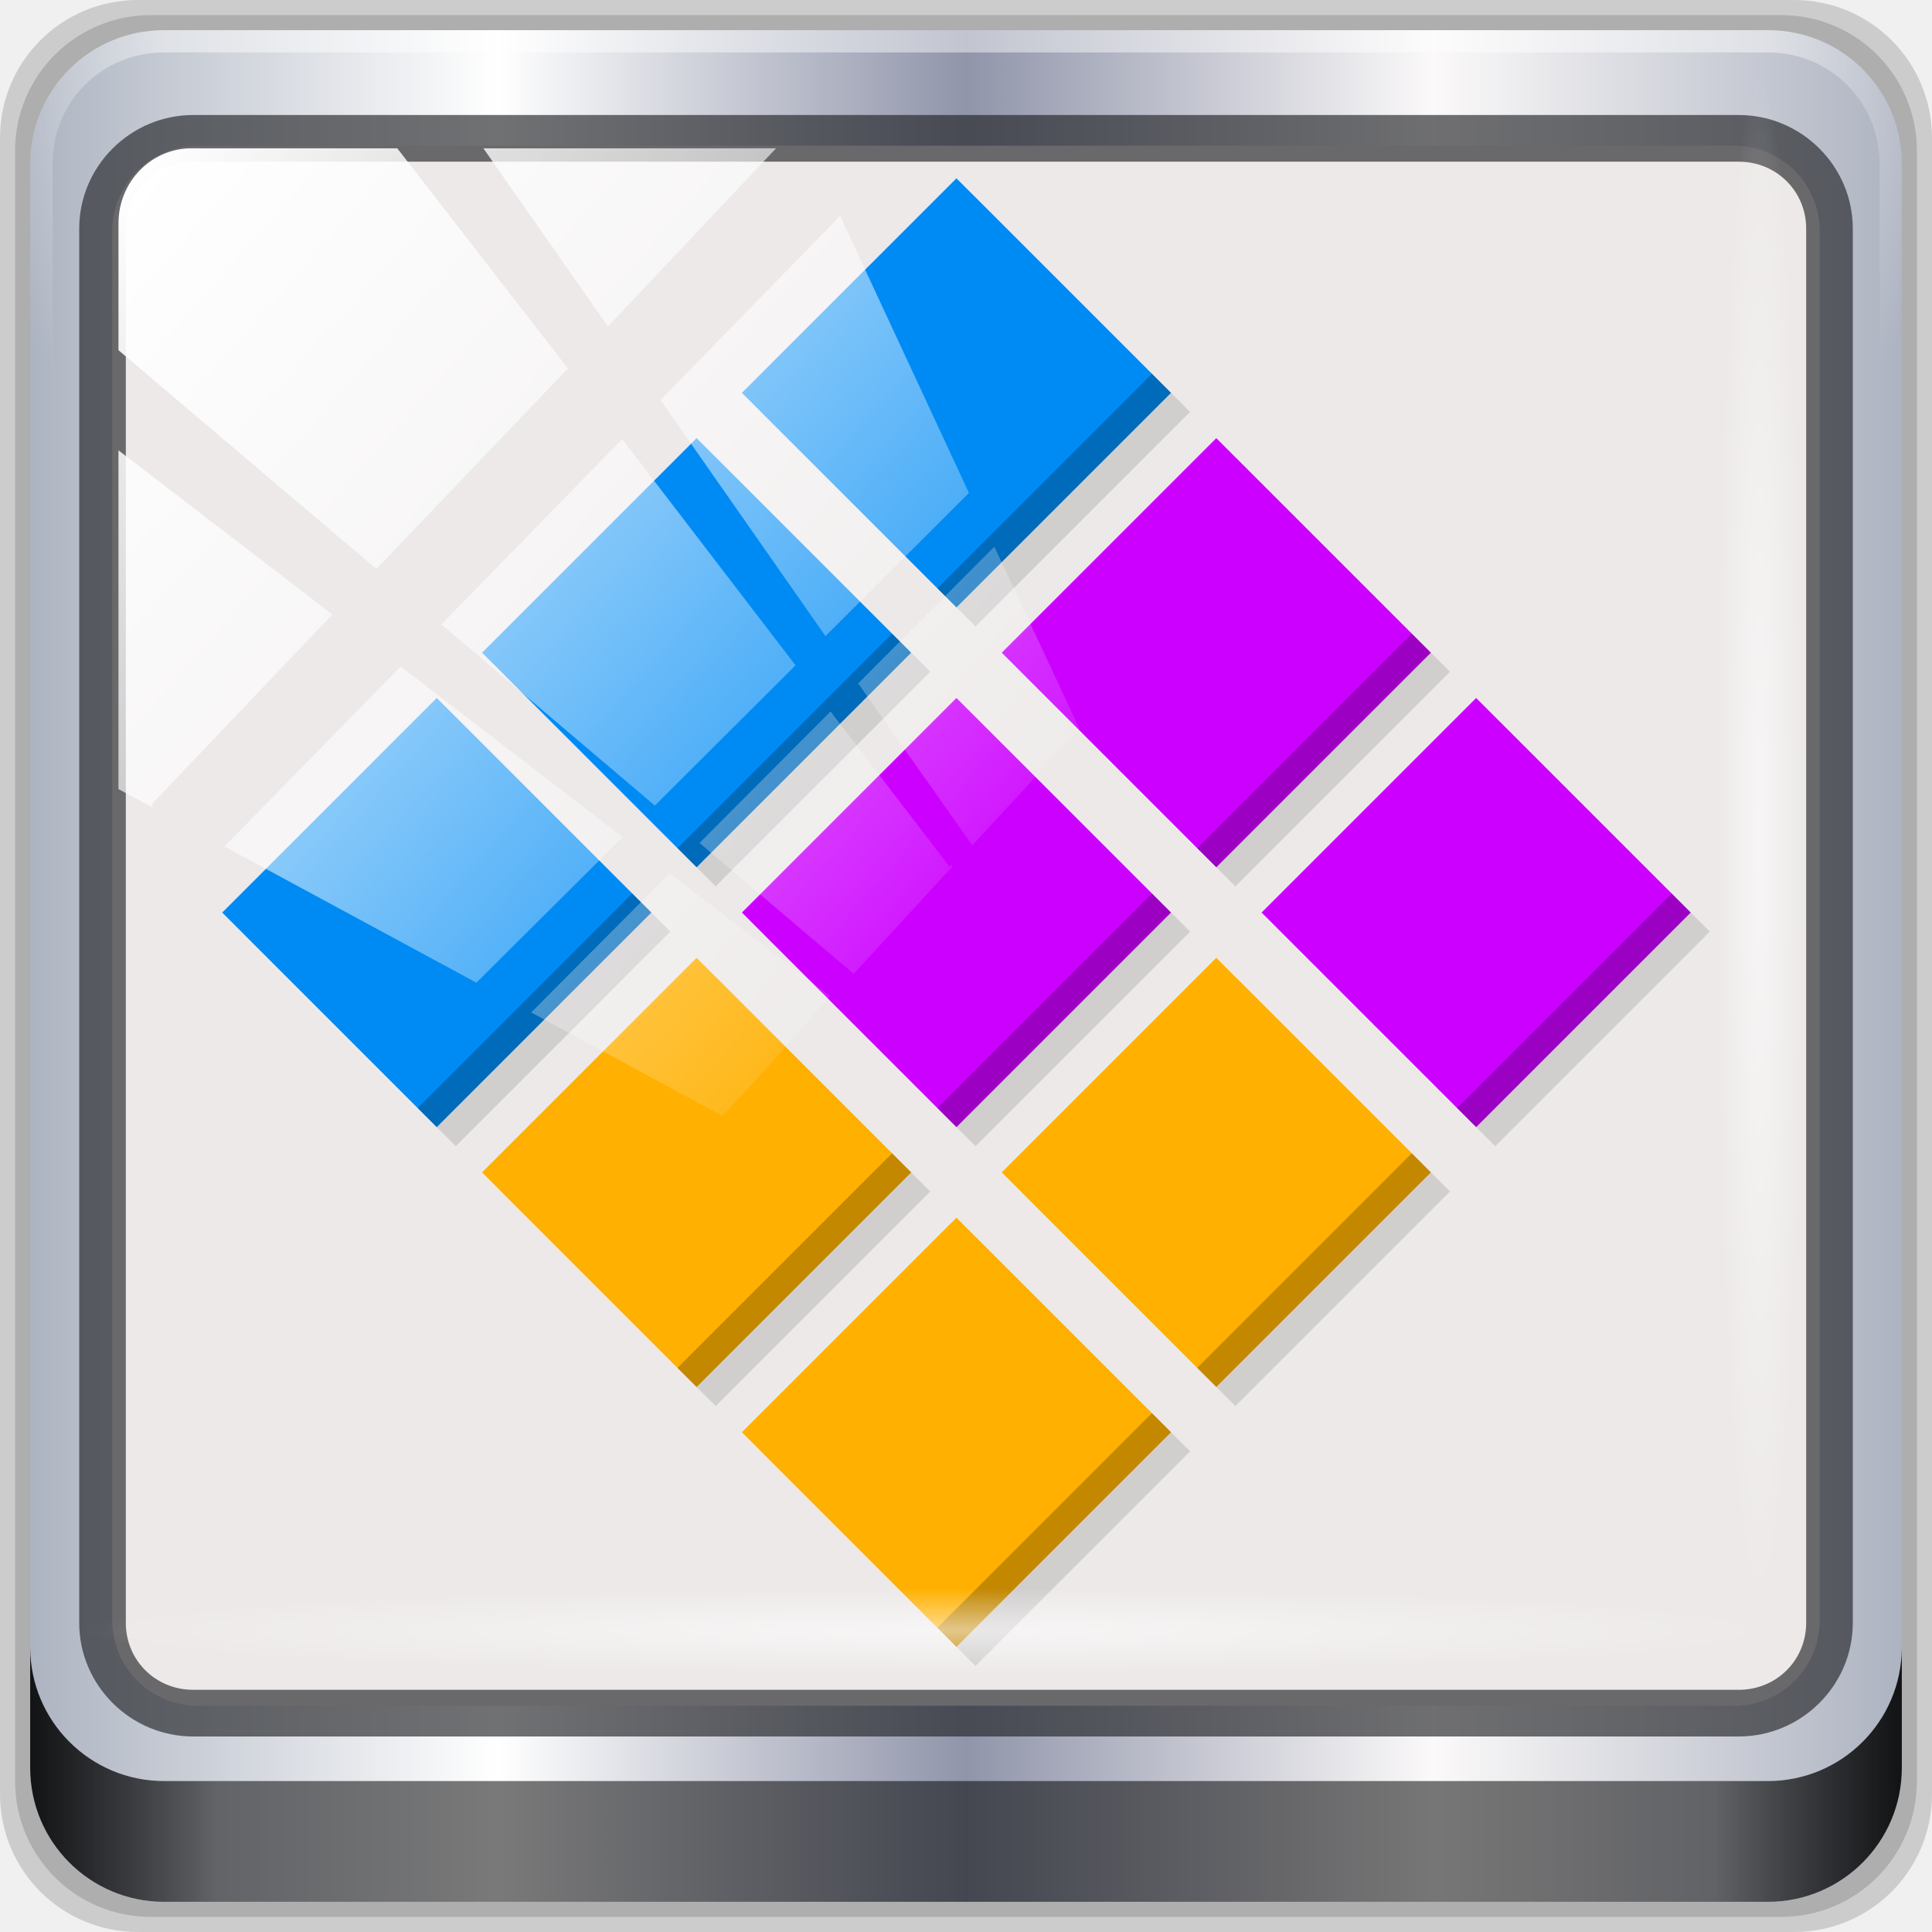
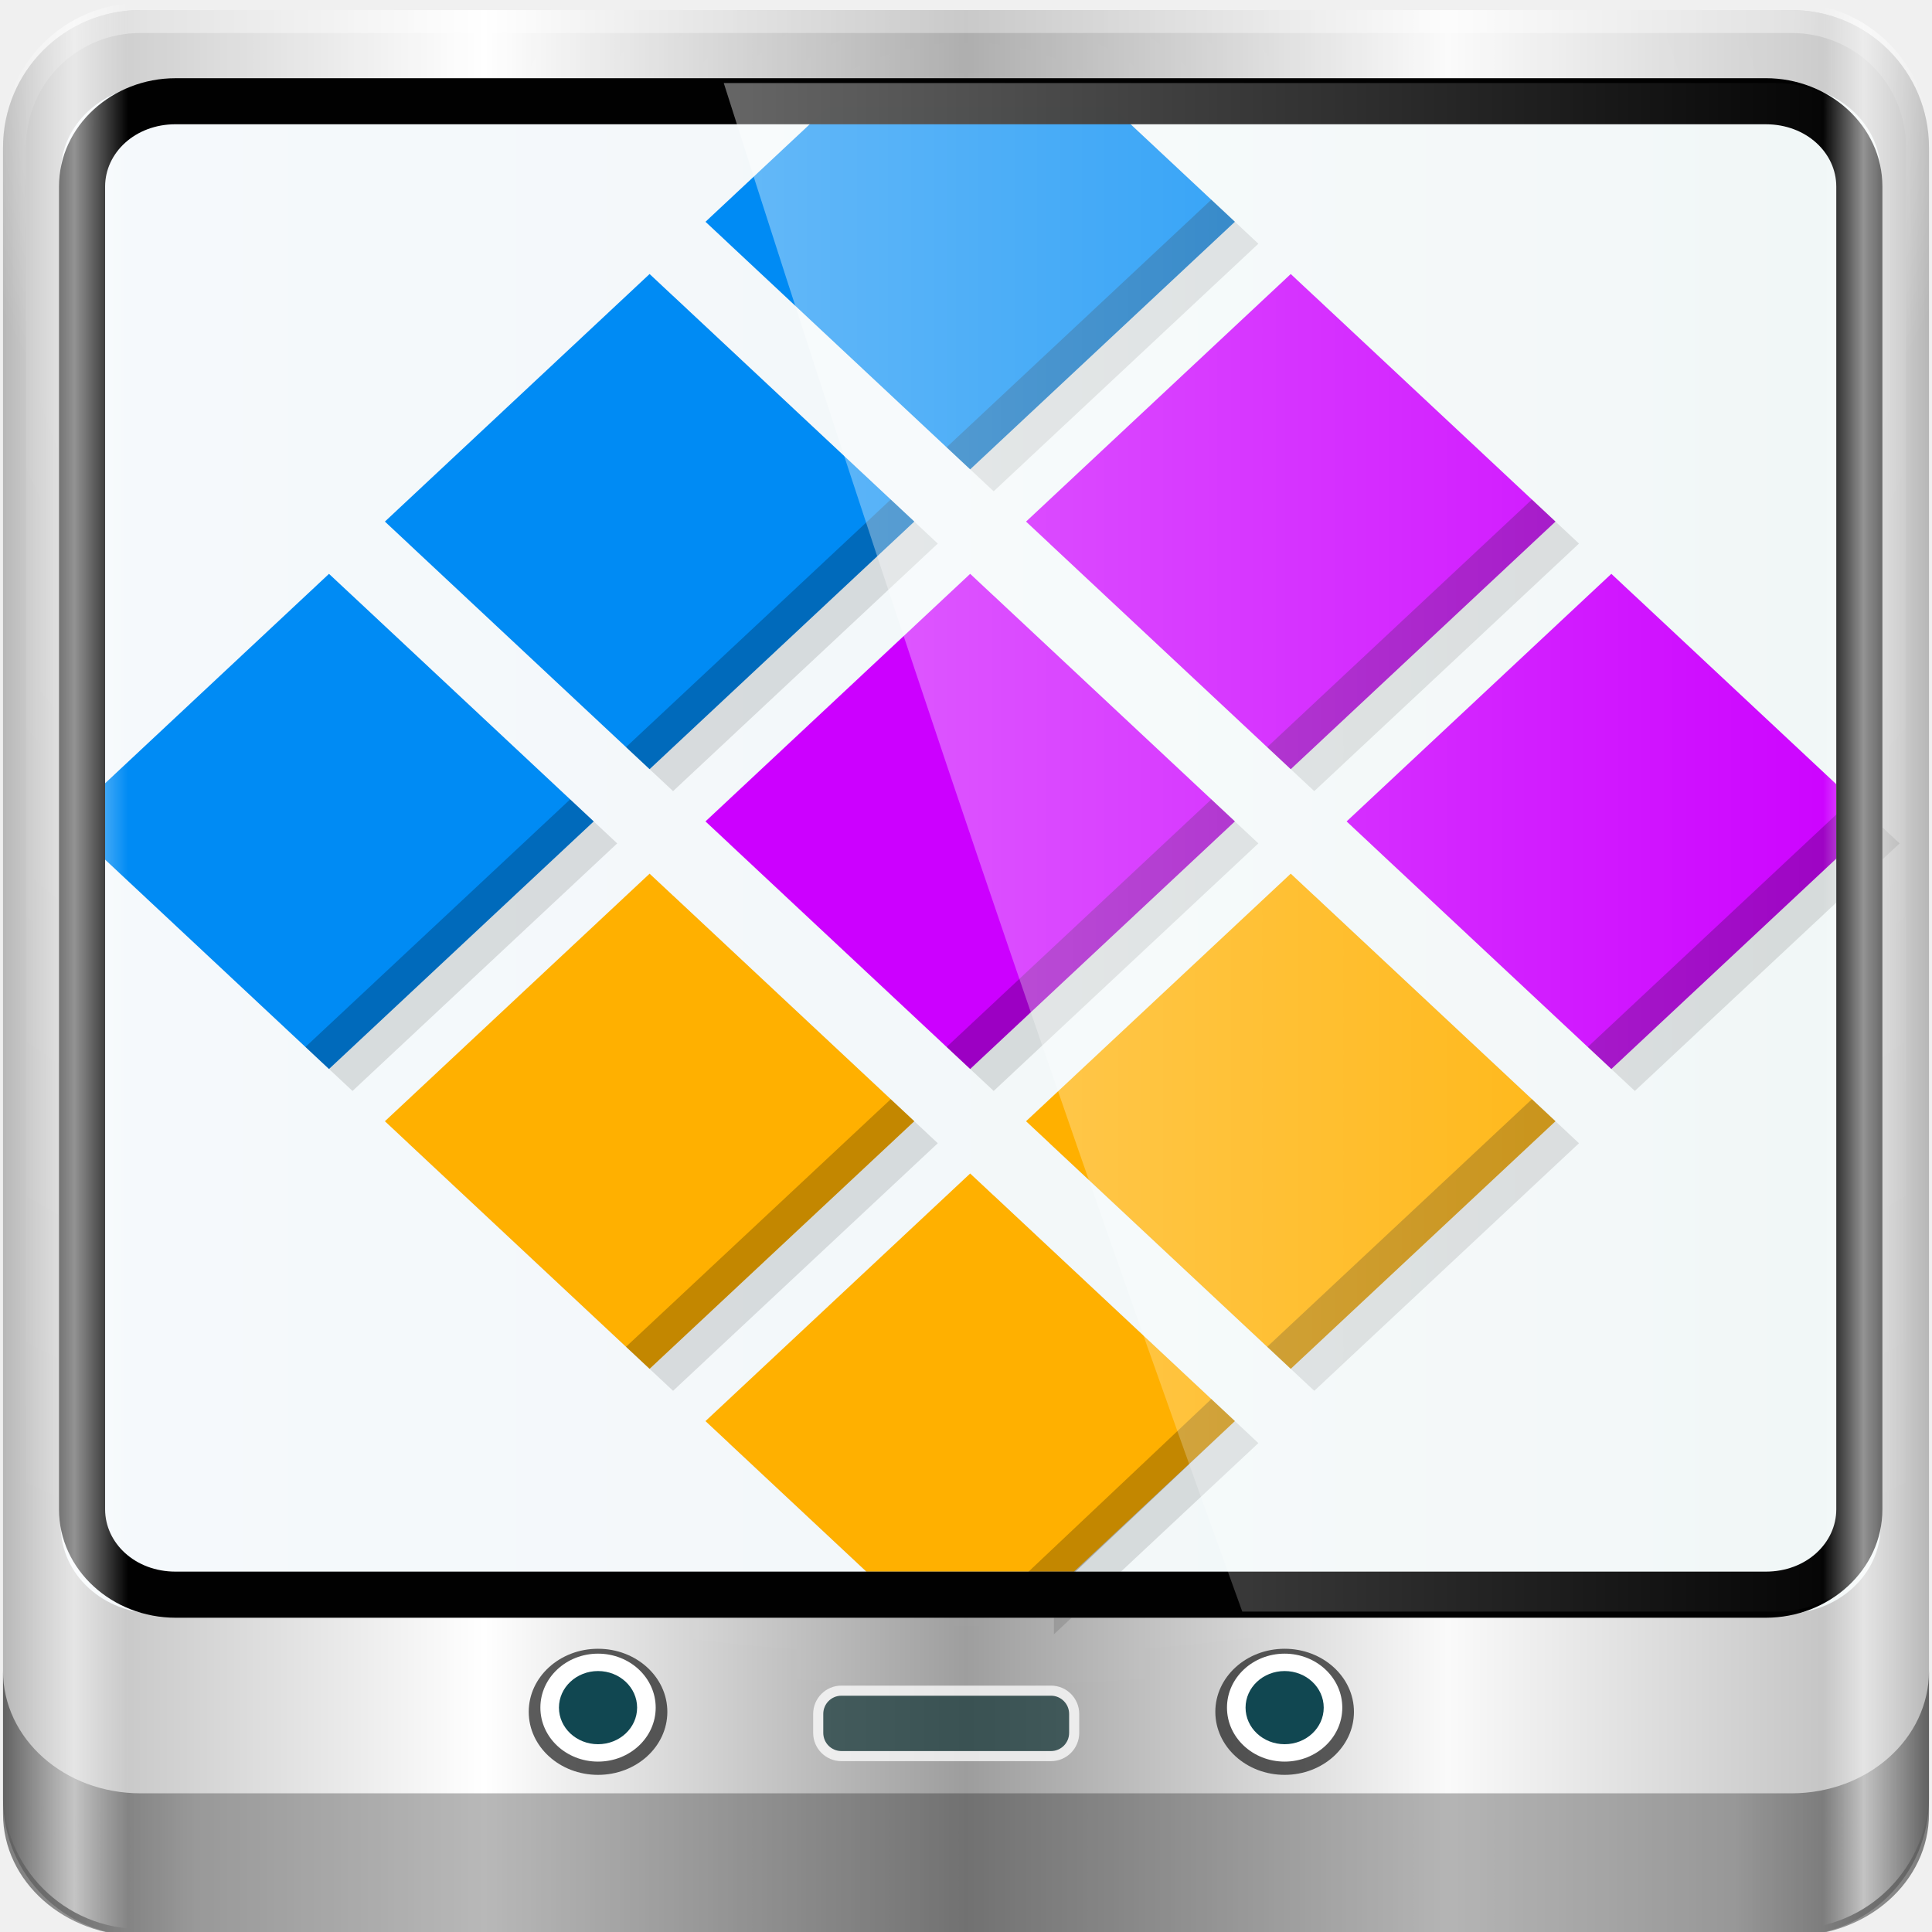
<svg xmlns="http://www.w3.org/2000/svg" xmlns:xlink="http://www.w3.org/1999/xlink" width="96" height="96" id="svg4252" version="1.1">
  <defs id="defs4254">
    <linearGradient id="linearGradient4092">
      <stop style="stop-color:#f6f6f7;stop-opacity:1;" offset="0" id="stop4094" />
      <stop style="stop-color:#d2d2d2;stop-opacity:1;" offset="1" id="stop4096" />
    </linearGradient>
    <linearGradient id="linearGradient5063">
      <stop id="stop5065" offset="0" style="stop-color:#6b9ab0;stop-opacity:1;" />
      <stop id="stop5067" offset="1" style="stop-color:#466b7a;stop-opacity:1;" />
    </linearGradient>
    <linearGradient id="linearGradient5057">
      <stop style="stop-color:#ff830a;stop-opacity:1;" offset="0" id="stop5059" />
      <stop style="stop-color:#b55f0b;stop-opacity:1;" offset="1" id="stop5061" />
    </linearGradient>
    <linearGradient id="linearGradient5051">
      <stop id="stop5053" offset="0" style="stop-color:#c60aff;stop-opacity:1;" />
      <stop id="stop5055" offset="1" style="stop-color:#9b0bb5;stop-opacity:1;" />
    </linearGradient>
    <linearGradient id="linearGradient5045">
      <stop style="stop-color:#2fff0a;stop-opacity:1;" offset="0" id="stop5047" />
      <stop style="stop-color:#16b50b;stop-opacity:1;" offset="1" id="stop5049" />
    </linearGradient>
    <linearGradient id="linearGradient5039">
      <stop id="stop5041" offset="0" style="stop-color:#ff0a0a;stop-opacity:1;" />
      <stop id="stop5043" offset="1" style="stop-color:#c00000;stop-opacity:1;" />
    </linearGradient>
    <linearGradient id="linearGradient5029">
-       <stop style="stop-color:#0a9aff;stop-opacity:1;" offset="0" id="stop5031" />
-       <stop style="stop-color:#0070c0;stop-opacity:1;" offset="1" id="stop5033" />
+       <stop style="stop-color:#f5f9fc;stop-opacity:1" offset="0" id="stop5031" />
+       <stop style="stop-color:#f1f7f7;stop-opacity:1" offset="1" id="stop5033" />
    </linearGradient>
-     <linearGradient y2="47" x2="90" y1="47" x1="6" gradientTransform="matrix(1.107143,0,0,1.107143,-5.142859,-36.03571)" gradientUnits="userSpaceOnUse" id="linearGradient3825" xlink:href="#linearGradient6139-0" />
    <linearGradient id="linearGradient6139-0">
      <stop id="stop6141-2" offset="0" style="stop-color:#adb4c1;stop-opacity:1;" />
      <stop style="stop-color:#ffffff;stop-opacity:1;" offset="0.25" id="stop6151-0" />
      <stop style="stop-color:#9095aa;stop-opacity:1;" offset="0.5" id="stop6147-1" />
      <stop id="stop6149-4" offset="0.75" style="stop-color:#fbf9f9;stop-opacity:1;" />
      <stop id="stop6143-4" offset="1" style="stop-color:#adb3c1;stop-opacity:1;" />
    </linearGradient>
-     <radialGradient r="42" fy="-27" fx="48" cy="-27" cx="48" gradientTransform="matrix(-1.187048,0,0,-0.9687722,104.9783,-56.65685)" gradientUnits="userSpaceOnUse" id="radialGradient3827" xlink:href="#linearGradient4091-0-3-0-7" />
    <linearGradient id="linearGradient4091-0-3-0-7">
      <stop style="stop-color:#ffffff;stop-opacity:1;" offset="0" id="stop4093-3-6-4-2" />
      <stop id="stop4099-6-1-8-3" offset="0.8" style="stop-color:#ffffff;stop-opacity:1;" />
      <stop style="stop-color:#ffffff;stop-opacity:0;" offset="1" id="stop4095-1-0-7-9" />
    </linearGradient>
-     <linearGradient y2="88.172" x2="94.5" y1="88.172" x1="1.5" gradientTransform="translate(-3e-6,-32)" gradientUnits="userSpaceOnUse" id="linearGradient3829" xlink:href="#linearGradient3832-0-6-1-1" />
    <linearGradient id="linearGradient3832-0-6-1-1">
      <stop style="stop-color:#000000;stop-opacity:1;" offset="0" id="stop3834-6-3-7-1" />
      <stop id="stop3872-2-4" offset="0.1" style="stop-color:#000000;stop-opacity:0.588;" />
      <stop style="stop-color:#000000;stop-opacity:0.588;" offset="0.9" id="stop3844-6-2-7-6" />
      <stop style="stop-color:#000000;stop-opacity:1;" offset="1" id="stop3836-5-0-2-9" />
    </linearGradient>
    <radialGradient r="43.199" fy="44.893" fx="13.948" cy="44.893" cx="13.948" gradientTransform="matrix(0.9751338,0,0,0.04919072,-4.148257,101.3193)" gradientUnits="userSpaceOnUse" id="radialGradient3831" xlink:href="#linearGradient4133" />
    <linearGradient id="linearGradient4133">
      <stop style="stop-color:#ffffff;stop-opacity:1;" offset="0" id="stop4135" />
      <stop style="stop-color:#ffffff;stop-opacity:0;" offset="1" id="stop4137" />
    </linearGradient>
    <radialGradient r="43.199" fy="44.893" fx="13.948" cy="44.893" cx="13.948" gradientTransform="matrix(0.8883266,0,0,0.04919072,51.88711,-52.75226)" gradientUnits="userSpaceOnUse" id="radialGradient3833" xlink:href="#linearGradient4133" />
    <linearGradient y2="89.823" x2="54.241" y1="92.54" x1="45.448" gradientTransform="matrix(1.005865,0,0,0.994169,-103.0612,-188.227)" gradientUnits="userSpaceOnUse" id="linearGradient3835" xlink:href="#ButtonShadow-1" />
    <linearGradient x1="45.448" y1="92.54" x2="45.448" y2="7.017" id="ButtonShadow-1" gradientUnits="userSpaceOnUse" gradientTransform="scale(1.005865,0.994169)">
      <stop id="stop3750-9" style="stop-color:#000000;stop-opacity:1" offset="0" />
      <stop id="stop3752-9" style="stop-color:#000000;stop-opacity:0.588" offset="1" />
    </linearGradient>
    <filter color-interpolation-filters="sRGB" id="filter3174-3">
      <feGaussianBlur id="feGaussianBlur3176-6" stdDeviation="1.71" />
    </filter>
    <linearGradient y2="14.514" x2="50.528" y1="-28.642" x1="2.771" gradientUnits="userSpaceOnUse" id="linearGradient3837" xlink:href="#linearGradient4213-7" />
    <linearGradient id="linearGradient4213-7">
      <stop style="stop-color:#ffffff;stop-opacity:1;" offset="0" id="stop4215-6" />
      <stop style="stop-color:#ffffff;stop-opacity:0;" offset="1" id="stop4217-5" />
    </linearGradient>
    <clipPath clipPathUnits="userSpaceOnUse" id="clipPath4156-4">
      <path style="opacity:0.6;fill:#ffffff;fill-opacity:1;stroke:none" d="m 27.046,-55.695 -14.214,13.321 0.061,0 15.653,21.771 10.231,-10.546 C 38.562,-32.302 27.468,-54.819 27.046,-55.695 z M 9.647,-39.383 -5.241,-25.321 15.988,-7.806 26.372,-18.383 9.647,-39.383 z m 31.491,12.951 -9.741,9.714 8.945,12.458 7.781,-7.555 -6.984,-14.617 z m -49.84,4.379 -13.754,12.982 26.283,13.846 0.061,-0.062 -0.123,-0.062 L 13.599,-5.401 -8.702,-22.053 z m 38.015,7.401 -9.803,9.775 11.579,9.559 7.628,-7.401 -8.669,-11.009 -0.735,-0.925 z m 20.187,5.674 -7.383,7.216 6.188,8.542 5.82,-6.137 -4.626,-9.621 z m -32.195,6.322 -9.557,9.498 13.662,7.185 7.934,-7.678 -12.039,-9.004 z m 23.312,2.374 -7.107,6.938 8.363,6.907 5.361,-5.674 -0.061,-0.092 -0.092,0.123 -6.464,-8.203 z m -8.73,8.542 -7.505,7.339 10.354,5.458 c 1.397,-1.321 5.675,-6.123 5.851,-6.322 L 31.886,8.26 z" id="path4158-0" />
    </clipPath>
    <linearGradient y2="14.514" x2="50.528" y1="-28.642" x1="2.771" gradientUnits="userSpaceOnUse" id="linearGradient3837-7" xlink:href="#linearGradient4213-7-8" />
    <linearGradient id="linearGradient4213-7-8">
      <stop style="stop-color:#ffffff;stop-opacity:1;" offset="0" id="stop4215-6-5" />
      <stop style="stop-color:#ffffff;stop-opacity:0;" offset="1" id="stop4217-5-2" />
    </linearGradient>
    <clipPath clipPathUnits="userSpaceOnUse" id="clipPath4156-4-6">
      <path style="opacity:0.6;fill:#ffffff;fill-opacity:1;stroke:none" d="m 27.046,-55.695 -14.214,13.321 0.061,0 15.653,21.771 10.231,-10.546 C 38.562,-32.302 27.468,-54.819 27.046,-55.695 z M 9.647,-39.383 -5.241,-25.321 15.988,-7.806 26.372,-18.383 9.647,-39.383 z m 31.491,12.951 -9.741,9.714 8.945,12.458 7.781,-7.555 -6.984,-14.617 z m -49.84,4.379 -13.754,12.982 26.283,13.846 0.061,-0.062 -0.123,-0.062 L 13.599,-5.401 -8.702,-22.053 z m 38.015,7.401 -9.803,9.775 11.579,9.559 7.628,-7.401 -8.669,-11.009 -0.735,-0.925 z m 20.187,5.674 -7.383,7.216 6.188,8.542 5.82,-6.137 -4.626,-9.621 z m -32.195,6.322 -9.557,9.498 13.662,7.185 7.934,-7.678 -12.039,-9.004 z m 23.312,2.374 -7.107,6.938 8.363,6.907 5.361,-5.674 -0.061,-0.092 -0.092,0.123 -6.464,-8.203 z m -8.73,8.542 -7.505,7.339 10.354,5.458 c 1.397,-1.321 5.675,-6.123 5.851,-6.322 L 31.886,8.26 z" id="path4158-0-3" />
    </clipPath>
-     <linearGradient xlink:href="#linearGradient4213-7-8" id="linearGradient4967" gradientUnits="userSpaceOnUse" x1="2.771" y1="-28.642" x2="50.528" y2="14.514" />
-     <radialGradient r="43.199" fy="44.893" fx="13.948" cy="44.893" cx="13.948" gradientTransform="matrix(0.8883266,0,0,0.04919072,29.38221,-89.63522)" gradientUnits="userSpaceOnUse" id="radialGradient3833-1" xlink:href="#linearGradient4133-5" />
    <linearGradient id="linearGradient4133-5">
      <stop style="stop-color:#ffffff;stop-opacity:1;" offset="0" id="stop4135-4" />
      <stop style="stop-color:#ffffff;stop-opacity:0;" offset="1" id="stop4137-5" />
    </linearGradient>
    <radialGradient r="43.199" fy="44.893" fx="13.948" cy="44.893" cx="13.948" gradientTransform="matrix(0.9751338,0,0,0.04919072,-4.148257,101.3193)" gradientUnits="userSpaceOnUse" id="radialGradient3831-7" xlink:href="#linearGradient4133-5" />
-     <radialGradient r="43.199" fy="44.893" fx="13.948" cy="44.893" cx="13.948" gradientTransform="matrix(0.9751338,0,0,0.04919072,32.73469,78.81442)" gradientUnits="userSpaceOnUse" id="radialGradient4992" xlink:href="#linearGradient4133-5" />
    <style id="style3290" type="text/css">
    .fil2 {fill:#11A861}
    .fil0 {fill:#3777E3}
    .fil1 {fill:#FFCF63}
   </style>
+     <linearGradient gradientUnits="userSpaceOnUse" y2="0.279" x2="59.378" y1="0.279" x1="2.465" id="linearGradient3980" xlink:href="#linearGradient4133" gradientTransform="matrix(1.003444,0,0,1.004959,26.21658,15.1096)" />
+     <linearGradient y2="47" x2="90" y1="47" x1="6" gradientTransform="matrix(1.139286,0,0,1.139285,-13.95843,-31.91006)" gradientUnits="userSpaceOnUse" id="linearGradient5698" xlink:href="#linearGradient5700" />
+     <linearGradient id="linearGradient5700">
+       <stop style="stop-color:#ffffff;stop-opacity:0;" offset="0" id="stop5702" />
+       <stop id="stop5704" offset="0.037" style="stop-color:#ffffff;stop-opacity:0.851;" />
+       <stop style="stop-color:#ffffff;stop-opacity:0;" offset="0.065" id="stop5706" />
+       <stop id="stop5712" offset="0.945" style="stop-color:#ffffff;stop-opacity:0;" />
+       <stop id="stop5710" offset="0.966" style="stop-color:#ffffff;stop-opacity:0.851;" />
+       <stop style="stop-color:#ffffff;stop-opacity:0;" offset="1" id="stop5708" />
+     </linearGradient>
+     <filter color-interpolation-filters="sRGB" id="filter3174">
+       <feGaussianBlur id="feGaussianBlur3176" stdDeviation="1.71" />
+     </filter>
+     <radialGradient cx="115.899" cy="133.105" r="154.62" fx="115.899" fy="133.105" id="radialGradient2877" xlink:href="#radialGradient3897-3" gradientUnits="userSpaceOnUse" gradientTransform="matrix(0.2536492,0,0,0.2536562,16,16.00001)" />
+     <radialGradient cx="115.899" cy="133.105" r="154.62" fx="115.899" fy="133.105" id="radialGradient3897-3" gradientUnits="userSpaceOnUse">
+       <stop id="stop3899-4" style="stop-color:#294172;stop-opacity:0.529;" offset="0" />
+       <stop id="stop3901-7" style="stop-color:#244463;stop-opacity:1;" offset="1" />
+     </radialGradient>
+     <radialGradient gradientUnits="userSpaceOnUse" gradientTransform="matrix(1.003444,0,0,0.8428725,26.21658,15.17131)" r="45.056" fy="0.381" fx="14.693" cy="0.381" cx="14.693" id="radialGradient3974" xlink:href="#radialGradient4257" />
+     <radialGradient gradientUnits="userSpaceOnUse" id="radialGradient4257" fy="133.105" fx="115.899" r="154.62" cy="133.105" cx="115.899">
+       <stop offset="0" style="stop-color:#329adc;stop-opacity:1;" id="stop4259" />
+       <stop offset="1" style="stop-color:#145e94;stop-opacity:1;" id="stop4261" />
+     </radialGradient>
+     <radialGradient r="41" fy="6.213" fx="158" cy="6.213" cx="158" gradientTransform="matrix(0,1.620944,-2.038285,0,160.6643,-243.0366)" gradientUnits="userSpaceOnUse" id="radialGradient3114" xlink:href="#linearGradient4133" />
+     <radialGradient r="42" fy="-27" fx="48" cy="-27" cx="48" gradientTransform="matrix(-1.072173,0,0,-0.8750202,199.4643,-19.12555)" gradientUnits="userSpaceOnUse" id="radialGradient3118" xlink:href="#linearGradient4091-0-3-0-7" />
+     <linearGradient y2="82.984" x2="-10.188" y1="82.984" x1="-94" gradientTransform="matrix(1,0,0,0.8890586,200,8.943174)" gradientUnits="userSpaceOnUse" id="linearGradient3120" xlink:href="#linearGradient3832-0-6-1-1" />
+     <linearGradient xlink:href="#linearGradient6139-0-2" id="linearGradient5021" gradientUnits="userSpaceOnUse" x1="6" y1="47" x2="90" y2="47" gradientTransform="matrix(1.135375,0,0,1.133663,-40.03712,-46.78764)" />
+     <linearGradient id="linearGradient6139-0-2">
+       <stop style="stop-color:#b7b7b7;stop-opacity:1;" offset="0" id="stop6141-2-9" />
+       <stop id="stop6151-0-1" offset="0.25" style="stop-color:#ffffff;stop-opacity:1;" />
+       <stop id="stop6147-1-2" offset="0.5" style="stop-color:#9d9d9d;stop-opacity:1;" />
+       <stop style="stop-color:#fafafa;stop-opacity:1;" offset="0.75" id="stop6149-4-7" />
+       <stop style="stop-color:#b7b7b7;stop-opacity:1;" offset="1" id="stop6143-4-0" />
+     </linearGradient>
+     <linearGradient xlink:href="#linearGradient6139-0-2" id="linearGradient4347" gradientUnits="userSpaceOnUse" gradientTransform="matrix(1.139286,0,0,1.139285,-13.95844,-31.91006)" x1="6" y1="47" x2="90" y2="47" />
+     <linearGradient y2="47" x2="90" y1="47" x1="6" gradientTransform="matrix(1.139286,0,0,1.139285,-6.685715,-5.396427)" gradientUnits="userSpaceOnUse" id="linearGradient4533" xlink:href="#linearGradient6139-0-2" />
+     <radialGradient r="41" fy="6.213" fx="158" cy="6.213" cx="158" gradientTransform="matrix(0,1.846718,-2.322188,0,62.42823,-281.7148)" gradientUnits="userSpaceOnUse" id="radialGradient4535" xlink:href="#linearGradient4133" />
+     <radialGradient r="42" fy="-27" fx="48" cy="-27" cx="48" gradientTransform="matrix(-1.221511,0,0,-0.9968979,106.6325,-26.61624)" gradientUnits="userSpaceOnUse" id="radialGradient4537" xlink:href="#linearGradient4091-0-3-0-7" />
+     <linearGradient y2="82.984" x2="-10.188" y1="82.984" x1="-94" gradientTransform="matrix(1.139286,0,0,1.012892,107.2429,5.362044)" gradientUnits="userSpaceOnUse" id="linearGradient4539" xlink:href="#linearGradient3832-0-6-1-1" />
+     <linearGradient y2="47" x2="90" y1="47" x1="6" gradientTransform="matrix(1.139286,0,0,1.139285,-6.685702,-5.546427)" gradientUnits="userSpaceOnUse" id="linearGradient4547" xlink:href="#linearGradient5700" />
+     <linearGradient y2="0.279" x2="59.378" y1="0.279" x1="2.465" gradientTransform="matrix(1.003444,0,0,1.004959,33.4893,41.62324)" gradientUnits="userSpaceOnUse" id="linearGradient4549" xlink:href="#linearGradient4133" />
+     <linearGradient xlink:href="#linearGradient5029" id="linearGradient1176" x1="3.022" y1="42.006" x2="93.445" y2="42.006" gradientUnits="userSpaceOnUse" />
  </defs>
-   <g id="layer1" transform="translate(0,32)">
-     <path id="path3288" d="M 89.143,-32 H 6.857 C 3.058,-32 -6e-7,-28.942 -6e-7,-25.143 V 57.143 C -6e-7,60.942 3.058,64 6.857,64 H 89.143 c 3.799,0 6.857,-3.058 6.857,-6.857 V -25.143 c 0,-3.799 -3.058,-6.857 -6.857,-6.857 z" style="display:inline;opacity:0.15;fill:#000000;fill-opacity:1;fill-rule:nonzero;stroke:none" />
-     <path style="display:inline;opacity:0.15;fill:#000000;fill-opacity:1;fill-rule:nonzero;stroke:none" d="M 88.5,-31.25 H 7.5 c -3.739,0 -6.75,3.01 -6.75,6.75 V 56.5 c 0,3.74 3.011,6.75 6.75,6.75 H 88.5 c 3.74,0 6.75,-3.01 6.75,-6.75 v -81 c 0,-3.739 -3.01,-6.75 -6.75,-6.75 z" id="path4085" />
-     <path id="rect4251-1" d="M 87.857,-30.5 H 8.143 c -3.68,0 -6.643,2.963 -6.643,6.643 v 79.714 c 0,3.68 2.963,6.643 6.643,6.643 H 87.857 c 3.68,0 6.643,-2.963 6.643,-6.643 v -79.714 c 0,-3.68 -2.963,-6.643 -6.643,-6.643 z" style="display:inline;fill:url(#linearGradient3825);fill-opacity:1;fill-rule:nonzero;stroke:none" />
-     <path id="path4236-5" d="m 8.143,-30.5 c -3.68,0 -6.643,2.963 -6.643,6.643 V -7.25 H 2.607 V -23.857 c 0,-3.086 2.45,-5.536 5.536,-5.536 H 87.857 c 3.086,0 5.536,2.45 5.536,5.536 v 16.607 h 1.107 V -23.857 c 0,-3.68 -2.963,-6.643 -6.643,-6.643 z" style="display:inline;opacity:0.45;fill:url(#radialGradient3827);fill-opacity:1;fill-rule:nonzero;stroke:none;stroke-width:1.107" />
-     <path id="path4118" d="m 1.5,49.844 v 6 c 0,3.68 2.976,6.656 6.656,6.656 H 87.844 c 3.68,0 6.656,-2.976 6.656,-6.656 v -6 c 0,3.68 -2.976,6.656 -6.656,6.656 H 8.156 C 4.476,56.5 1.5,53.524 1.5,49.844 Z" style="display:inline;opacity:0.891;fill:url(#linearGradient3829);fill-opacity:1;fill-rule:nonzero;stroke:none" />
+   <g id="layer1" transform="translate(0,32)" />
+   <g id="layer7" style="display:inline">
+     <g id="g1147" transform="translate(-2e-7,0.2001649)">
+       <path style="display:inline;fill:url(#linearGradient4533);fill-opacity:1;fill-rule:nonzero;stroke:none" d="M 89.014,0.3 H 6.986 C 3.199,0.3 0.15,3.349 0.15,7.136 V 89.164 C 0.15,92.951 3.199,96 6.986,96 H 89.014 c 3.787,0 6.836,-3.049 6.836,-6.836 V 7.136 c 0,-3.787 -3.049,-6.836 -6.836,-6.836 z" id="rect4251-1-6" />
+       <path style="display:inline;opacity:0.2;fill:url(#radialGradient4535);fill-opacity:1;fill-rule:nonzero;stroke:none;stroke-width:1.139" d="m 6.986,1.439 c -3.176,0 -5.696,2.521 -5.696,5.696 v 23.605 7.975 43.969 c 1.22,1.856 3.3,3.097 5.696,3.097 h 4.557 72.914 4.557 c 2.396,0 4.477,-1.242 5.696,-3.097 V 38.715 30.74 7.136 c 0,-3.176 -2.521,-5.696 -5.696,-5.696 z" id="path3400-6" />
+       <path style="display:inline;opacity:0.45;fill:url(#radialGradient4537);fill-opacity:1;fill-rule:nonzero;stroke:none;stroke-width:1.139" d="m 6.986,0.3 c -3.787,0 -6.836,3.049 -6.836,6.836 V 24.225 H 1.289 V 7.136 c 0,-3.176 2.521,-5.696 5.696,-5.696 H 89.014 c 3.176,0 5.696,2.521 5.696,5.696 v 17.089 h 1.139 V 7.136 c 0,-3.787 -3.049,-6.836 -6.836,-6.836 z" id="path4236-5-0" />
+       <path id="path4242-5" d="m 0.15,82.832 v 1.013 1.013 1.013 2.026 2.026 c 0,3.367 3.049,6.077 6.836,6.077 H 89.014 c 3.787,0 6.836,-2.71 6.836,-6.077 v -2.026 -2.026 -1.013 -1.013 -1.013 c 0,3.367 -3.049,6.077 -6.836,6.077 H 6.986 c -3.787,0 -6.836,-2.71 -6.836,-6.077 z" style="opacity:0.47;fill:url(#linearGradient4539);fill-opacity:1;fill-rule:nonzero;stroke:none;stroke-width:1.139" />
+       <ellipse ry="3.133" rx="3.444" cy="84.859" cx="29.716" id="path4002" style="opacity:0.71;fill:#1c1c1c;fill-opacity:1;fill-rule:nonzero;stroke:none;stroke-width:1.177" />
+       <ellipse ry="2.682" rx="2.865" cy="84.651" cx="29.716" style="fill:#ffffff;fill-opacity:1;fill-rule:nonzero;stroke:none;stroke-width:0.993" id="path3854" />
+       <ellipse ry="1.818" rx="1.942" cy="84.651" cx="29.716" id="path3856" style="fill:#114751;fill-opacity:1;fill-rule:nonzero;stroke:none;stroke-width:0.673" />
+       <ellipse ry="3.133" rx="3.444" cy="84.859" cx="63.833" style="opacity:0.71;fill:#1c1c1c;fill-opacity:1;fill-rule:nonzero;stroke:none;stroke-width:1.177" id="path4170" />
+       <ellipse ry="2.682" rx="2.865" cy="84.651" cx="63.833" id="path4172" style="fill:#ffffff;fill-opacity:1;fill-rule:nonzero;stroke:none;stroke-width:0.993" />
+       <ellipse ry="1.818" rx="1.942" cy="84.651" cx="63.833" style="fill:#114751;fill-opacity:1;fill-rule:nonzero;stroke:none;stroke-width:0.673" id="path4174" />
+       <rect ry="1.154" rx="1.152" y="83.808" x="40.657" height="3.252" width="12.718" id="rect4176" style="opacity:0.751;fill:#0c2f31;fill-opacity:0.905;stroke:#ffffff;stroke-width:0.502;stroke-miterlimit:4;stroke-dasharray:none;stroke-opacity:1" />
+       <path style="color:#000000;font-style:normal;font-variant:normal;font-weight:normal;font-stretch:normal;font-size:medium;line-height:normal;font-family:Sans;-inkscape-font-specification:Sans;text-indent:0;text-align:start;text-decoration:none;text-decoration-line:none;letter-spacing:normal;word-spacing:normal;text-transform:none;writing-mode:lr-tb;direction:ltr;baseline-shift:baseline;text-anchor:start;display:inline;overflow:visible;visibility:visible;opacity:0.02;fill:#000000;fill-opacity:1;fill-rule:nonzero;stroke:none;stroke-width:6;marker:none;enable-background:accumulate" d="m 7.781,58.282 c -1.885,0 -3.649,0.918 -4.759,2.272 v 15.089 c 0,2.404 2.123,4.34 4.759,4.34 H 88.686 c 2.637,0 4.759,-1.936 4.759,-4.34 V 60.553 C 92.335,59.2 90.571,58.282 88.686,58.282 Z m 0,3.255 H 88.686 c 1.359,0 2.38,0.93 2.38,2.17 v 11.936 c 0,1.24 -1.02,2.17 -2.38,2.17 H 7.781 c -1.359,0 -2.38,-0.93 -2.38,-2.17 V 63.707 c 0,-1.24 1.02,-2.17 2.38,-2.17 z" id="path4972" />
+       <path style="color:#000000;display:inline;overflow:visible;visibility:visible;fill:url(#linearGradient1176);fill-opacity:1.0;fill-rule:nonzero;stroke:none;stroke-width:2;marker:none;enable-background:accumulate" d="M 7.781,4.029 H 88.686 c 2.637,0 4.759,1.936 4.759,4.34 v 67.273 c 0,2.404 -2.123,4.34 -4.759,4.34 H 7.781 c -2.637,0 -4.759,-1.936 -4.759,-4.34 V 8.369 c 0,-2.404 2.123,-4.34 4.759,-4.34 z" id="path4970" />
+       <g style="stroke-width:1.189" transform="matrix(-0.7337469,0.686258,0.7337469,0.686258,50.55092,-23.07311)" id="g1010">
+         <path style="fill:#000000;fill-opacity:0.118;stroke:none;stroke-width:2.376" d="M 42.57,6.174 36.223,12.111 49.375,24.412 62.527,12.111 56.18,6.174 Z m -9.125,8.533 -13.152,12.303 13.152,12.301 13.152,-12.301 z m 31.859,0.002 L 52.152,27.01 65.305,39.311 78.459,27.01 Z M 17.516,29.607 5.223,41.104 v 1.609 L 17.516,54.209 30.668,41.908 Z m 31.859,0 L 36.223,41.908 49.375,54.209 62.527,41.908 Z m 31.859,0 -13.152,12.301 13.152,12.301 10.01,-9.359 v -5.883 z m 12.301,11.502 v 1.598 l 0.854,-0.799 z M 33.445,44.506 20.293,56.807 33.445,69.109 46.598,56.807 Z m 31.859,0 L 52.152,56.807 65.305,69.109 78.459,56.807 Z M 49.375,59.404 36.223,71.707 l 6.826,6.385 h 12.652 l 6.826,-6.385 z m 2.992,20.979 v 0.826 L 53.25,80.383 Z" transform="matrix(-0.6814339,0.6814339,0.728589,0.728589,51.11208,-17.78213)" id="path4255" />
+         <path style="fill:#cc00ff;fill-opacity:1;stroke:none;stroke-width:2.376" d="M 80.066 28.514 L 66.912 40.816 L 80.066 53.117 L 91.244 42.664 L 91.244 38.969 L 80.066 28.514 z " transform="matrix(-0.6814339,0.6814339,0.728589,0.728589,51.11208,-17.78213)" id="rect4218" />
+         <path style="fill:#ffb000;fill-opacity:1;stroke:none;stroke-width:2.376" d="m 48.207,58.311 -13.152,12.303 7.996,7.479 h 10.312 l 7.996,-7.479 z" transform="matrix(-0.6814339,0.6814339,0.728589,0.728589,51.11208,-17.78213)" id="rect4220" />
+         <rect style="fill:#ffb000;fill-opacity:1;stroke:none;stroke-width:2.368" id="rect4222" width="17.925" height="17.925" x="39.037" y="57.552" />
+         <path style="fill:#008bf4;fill-opacity:1;stroke:none;stroke-width:2.376" d="M 41.16 5.309 L 35.055 11.02 L 48.207 23.32 L 61.359 11.02 L 55.254 5.309 L 41.16 5.309 z " transform="matrix(-0.6814339,0.6814339,0.728589,0.728589,51.11208,-17.78213)" id="rect4224" />
+         <path style="fill:#008bf4;fill-opacity:1;stroke:none;stroke-width:2.376" d="M 16.348 28.514 L 5.223 38.92 L 5.223 42.713 L 16.348 53.117 L 29.5 40.816 L 16.348 28.514 z " transform="matrix(-0.6814339,0.6814339,0.728589,0.728589,51.11208,-17.78213)" id="rect4226" />
+         <rect y="14.133" x="39.037" height="17.925" width="17.925" id="rect4228" style="fill:#008bf4;fill-opacity:1;stroke:none;stroke-width:2.368" />
+         <rect style="fill:#cc00ff;fill-opacity:1;stroke:none;stroke-width:2.368" id="rect4230" width="17.925" height="17.925" x="17.328" y="35.843" />
+         <rect y="35.843" x="60.747" height="17.925" width="17.925" id="rect4232" style="fill:#ffb000;fill-opacity:1;stroke:none;stroke-width:2.368" />
+         <rect style="fill:#cc00ff;fill-opacity:1;stroke:none;stroke-width:2.368" id="rect4234" width="17.925" height="17.925" x="39.037" y="35.843" />
+         <path style="fill:#000000;fill-opacity:0.235;stroke:none;stroke-width:2.368" d="m 17.327,30.463 v 1.595 l 17.925,0 V 30.463 Z m 21.71,0 0,1.595 17.925,0 V 30.463 Z m 21.71,0 0,1.595 17.925,0 V 30.463 Z M 17.327,52.173 v 1.595 l 17.925,0 v -1.595 z m 21.71,0 v 1.595 l 17.925,0 v -1.595 z m 21.71,0 v 1.595 l 17.925,0 v -1.595 z m -43.421,21.71 v 1.595 l 17.925,0 v -1.595 z m 21.71,0 v 1.595 l 17.925,0 v -1.595 z m 21.71,0 0,1.595 13.873,0.067 v -1.595 z" id="rect4259" />
+       </g>
+       <path style="color:#000000;font-style:normal;font-variant:normal;font-weight:normal;font-stretch:normal;font-size:medium;line-height:normal;font-family:sans-serif;font-variant-ligatures:normal;font-variant-position:normal;font-variant-caps:normal;font-variant-numeric:normal;font-variant-alternates:normal;font-feature-settings:normal;text-indent:0;text-align:start;text-decoration:none;text-decoration-line:none;text-decoration-style:solid;text-decoration-color:#000000;letter-spacing:normal;word-spacing:normal;text-transform:none;writing-mode:lr-tb;direction:ltr;text-orientation:mixed;dominant-baseline:auto;baseline-shift:baseline;text-anchor:start;white-space:normal;shape-padding:0;clip-rule:nonzero;display:inline;overflow:visible;visibility:visible;opacity:1;isolation:auto;mix-blend-mode:normal;color-interpolation:sRGB;color-interpolation-filters:linearRGB;solid-color:#000000;solid-opacity:1;vector-effect:none;fill:#000000;fill-opacity:0.996;fill-rule:nonzero;stroke:none;stroke-width:2.29;stroke-linecap:butt;stroke-linejoin:miter;stroke-miterlimit:4;stroke-dasharray:none;stroke-dashoffset:0;stroke-opacity:1;marker:none;color-rendering:auto;image-rendering:auto;shape-rendering:auto;text-rendering:auto;enable-background:accumulate" d="m 8.725,3.686 c -3.136,0 -5.793,2.362 -5.793,5.385 V 74.797 c 0,3.023 2.657,5.387 5.793,5.387 H 87.742 c 3.136,0 5.793,-2.364 5.793,-5.387 V 9.07 c 0,-3.023 -2.657,-5.385 -5.793,-5.385 z m 0,2.289 H 87.742 c 2.014,0 3.502,1.42 3.502,3.096 V 74.797 c 0,1.676 -1.488,3.096 -3.502,3.096 H 8.725 c -2.014,0 -3.502,-1.42 -3.502,-3.096 V 9.07 c 0,-1.676 1.488,-3.096 3.502,-3.096 z" id="path4989-6" />
+       <path style="color:#000000;display:inline;overflow:visible;visibility:visible;opacity:0.397;fill:url(#linearGradient4549);fill-opacity:1;fill-rule:nonzero;stroke:none;stroke-width:2;marker:none;enable-background:accumulate" d="M 35.963,3.926 C 44.292,30.111 52.948,55.678 61.729,79.88 H 88.313 c 2.637,0 4.759,-1.936 4.759,-4.34 V 8.267 c 0,-2.404 -2.123,-4.34 -4.759,-4.34 z" id="path4974" />
+     </g>
+     <path style="display:inline;opacity:0.672;fill:url(#linearGradient4547);fill-opacity:1;fill-rule:nonzero;stroke:none" d="M 89.014,0.15 H 6.986 c -3.787,0 -6.836,3.049 -6.836,6.836 V 89.014 c 0,3.787 3.049,6.836 6.836,6.836 H 89.014 c 3.787,0 6.836,-3.049 6.836,-6.836 V 6.986 c 0,-3.787 -3.049,-6.836 -6.836,-6.836 z" id="path5696" />
  </g>
-   <g id="layer7" style="display:inline">
-     <rect ry="4.25" y="7.24" x="5.577" height="77.52" width="84.846" id="rect4301" style="fill:#ede9e9;fill-opacity:1;stroke:none;display:inline" />
-     <path id="path4989" d="m 9.604,5.715 c -3.117,0 -5.668,2.54 -5.668,5.646 l 0,69.278 c 0,3.106 2.551,5.646 5.668,5.646 l 76.792,0 c 3.117,0 5.668,-2.54 5.668,-5.646 l 0,-69.278 c 0,-3.106 -2.551,-5.646 -5.668,-5.646 l -76.792,0 z m 0,2.319 76.792,0 c 1.888,0 3.352,1.48 3.352,3.327 l 0,69.278 c 0,1.846 -1.464,3.327 -3.352,3.327 l -76.792,0 c -1.888,0 -3.352,-1.48 -3.352,-3.327 l 0,-69.278 c 0,-1.846 1.464,-3.327 3.352,-3.327 z" style="font-size:medium;font-style:normal;font-variant:normal;font-weight:normal;font-stretch:normal;text-indent:0;text-align:start;text-decoration:none;line-height:normal;letter-spacing:normal;word-spacing:normal;text-transform:none;direction:ltr;block-progression:tb;writing-mode:lr-tb;text-anchor:start;baseline-shift:baseline;color:#000000;fill:#1f2124;fill-opacity:0.633;stroke:none;stroke-width:2.376;marker:none;visibility:visible;display:inline;overflow:visible;enable-background:accumulate;font-family:Sans;-inkscape-font-specification:Sans" />
-   </g>
-   <g id="layer5">
-     <g id="g1010" transform="matrix(-0.5947549,0.5947549,0.5947549,0.5947549,49.42566,-9.852236)" style="stroke-width:1.189">
-       <path style="fill:#000000;fill-opacity:0.118;stroke:none;stroke-width:2.368" d="M 17.327,15.725 V 33.65 H 35.252 V 15.725 Z m 21.71,0 V 33.65 H 56.963 V 15.725 Z m 21.71,0 V 33.65 H 78.673 V 15.725 Z M 17.327,37.435 V 55.361 H 35.252 V 37.435 Z m 21.71,0 V 55.361 H 56.963 V 37.435 Z m 21.71,0 V 55.361 H 78.673 V 37.435 Z M 17.327,59.146 V 77.071 H 35.252 V 59.146 Z m 21.71,0 V 77.071 H 56.963 V 59.146 Z m 21.71,0 V 77.071 H 78.673 V 59.146 Z" id="path4255" />
-       <rect y="57.552" x="17.328" height="17.925" width="17.925" id="rect4218" style="fill:#cc00ff;fill-opacity:1;stroke:none;stroke-width:2.368" />
-       <rect style="fill:#ffb000;fill-opacity:1;stroke:none;stroke-width:2.368" id="rect4220" width="17.925" height="17.925" x="60.747" y="57.552" />
-       <rect y="57.552" x="39.037" height="17.925" width="17.925" id="rect4222" style="fill:#ffb000;fill-opacity:1;stroke:none;stroke-width:2.368" />
-       <rect style="fill:#008bf4;fill-opacity:1;stroke:none;stroke-width:2.368" id="rect4224" width="17.925" height="17.925" x="17.328" y="14.133" />
-       <rect y="14.133" x="60.747" height="17.925" width="17.925" id="rect4226" style="fill:#008bf4;fill-opacity:1;stroke:none;stroke-width:2.368" />
-       <rect style="fill:#008bf4;fill-opacity:1;stroke:none;stroke-width:2.368" id="rect4228" width="17.925" height="17.925" x="39.037" y="14.133" />
-       <rect y="35.843" x="17.328" height="17.925" width="17.925" id="rect4230" style="fill:#cc00ff;fill-opacity:1;stroke:none;stroke-width:2.368" />
-       <rect style="fill:#ffb000;fill-opacity:1;stroke:none;stroke-width:2.368" id="rect4232" width="17.925" height="17.925" x="60.747" y="35.843" />
-       <rect y="35.843" x="39.037" height="17.925" width="17.925" id="rect4234" style="fill:#cc00ff;fill-opacity:1;stroke:none;stroke-width:2.368" />
-       <path id="rect4259" d="m 17.327,30.463 v 1.595 H 35.252 V 30.463 Z m 21.71,0 v 1.595 H 56.963 V 30.463 Z m 21.71,0 v 1.595 H 78.673 V 30.463 Z M 17.327,52.173 v 1.595 h 17.925 v -1.595 z m 21.71,0 v 1.595 h 17.925 v -1.595 z m 21.71,0 v 1.595 h 17.925 v -1.595 z m -43.421,21.71 v 1.595 h 17.925 v -1.595 z m 21.71,0 v 1.595 h 17.925 v -1.595 z m 21.71,0 v 1.595 h 17.925 v -1.595 z" style="fill:#000000;fill-opacity:0.235;stroke:none;stroke-width:2.368" />
-     </g>
-   </g>
-   <g id="layer4">
-     <rect transform="matrix(0.9162165,0,0,0.9416467,4.05491,35.61889)" style="display:inline;fill:url(#linearGradient4967);fill-opacity:1;stroke:none" id="rect4146" width="92" height="92" x="2" y="-30" rx="3.957" ry="3.957" clip-path="url(#clipPath4156-4-6)" />
-     <rect style="display:inline;opacity:0.55;fill:url(#radialGradient4992);fill-opacity:1;stroke:none" id="rect4131" width="84.25" height="4.25" x="4.211" y="78.898" rx="0" ry="4.25" />
-     <rect ry="4.25" rx="0" y="-89.552" x="3.398" height="4.25" width="76.75" id="rect4141" style="display:inline;opacity:0.55;fill:url(#radialGradient3833-1);fill-opacity:1;stroke:none" transform="rotate(90)" />
-   </g>
+   <g id="layer5" />
+   <g id="layer4" />
</svg>
